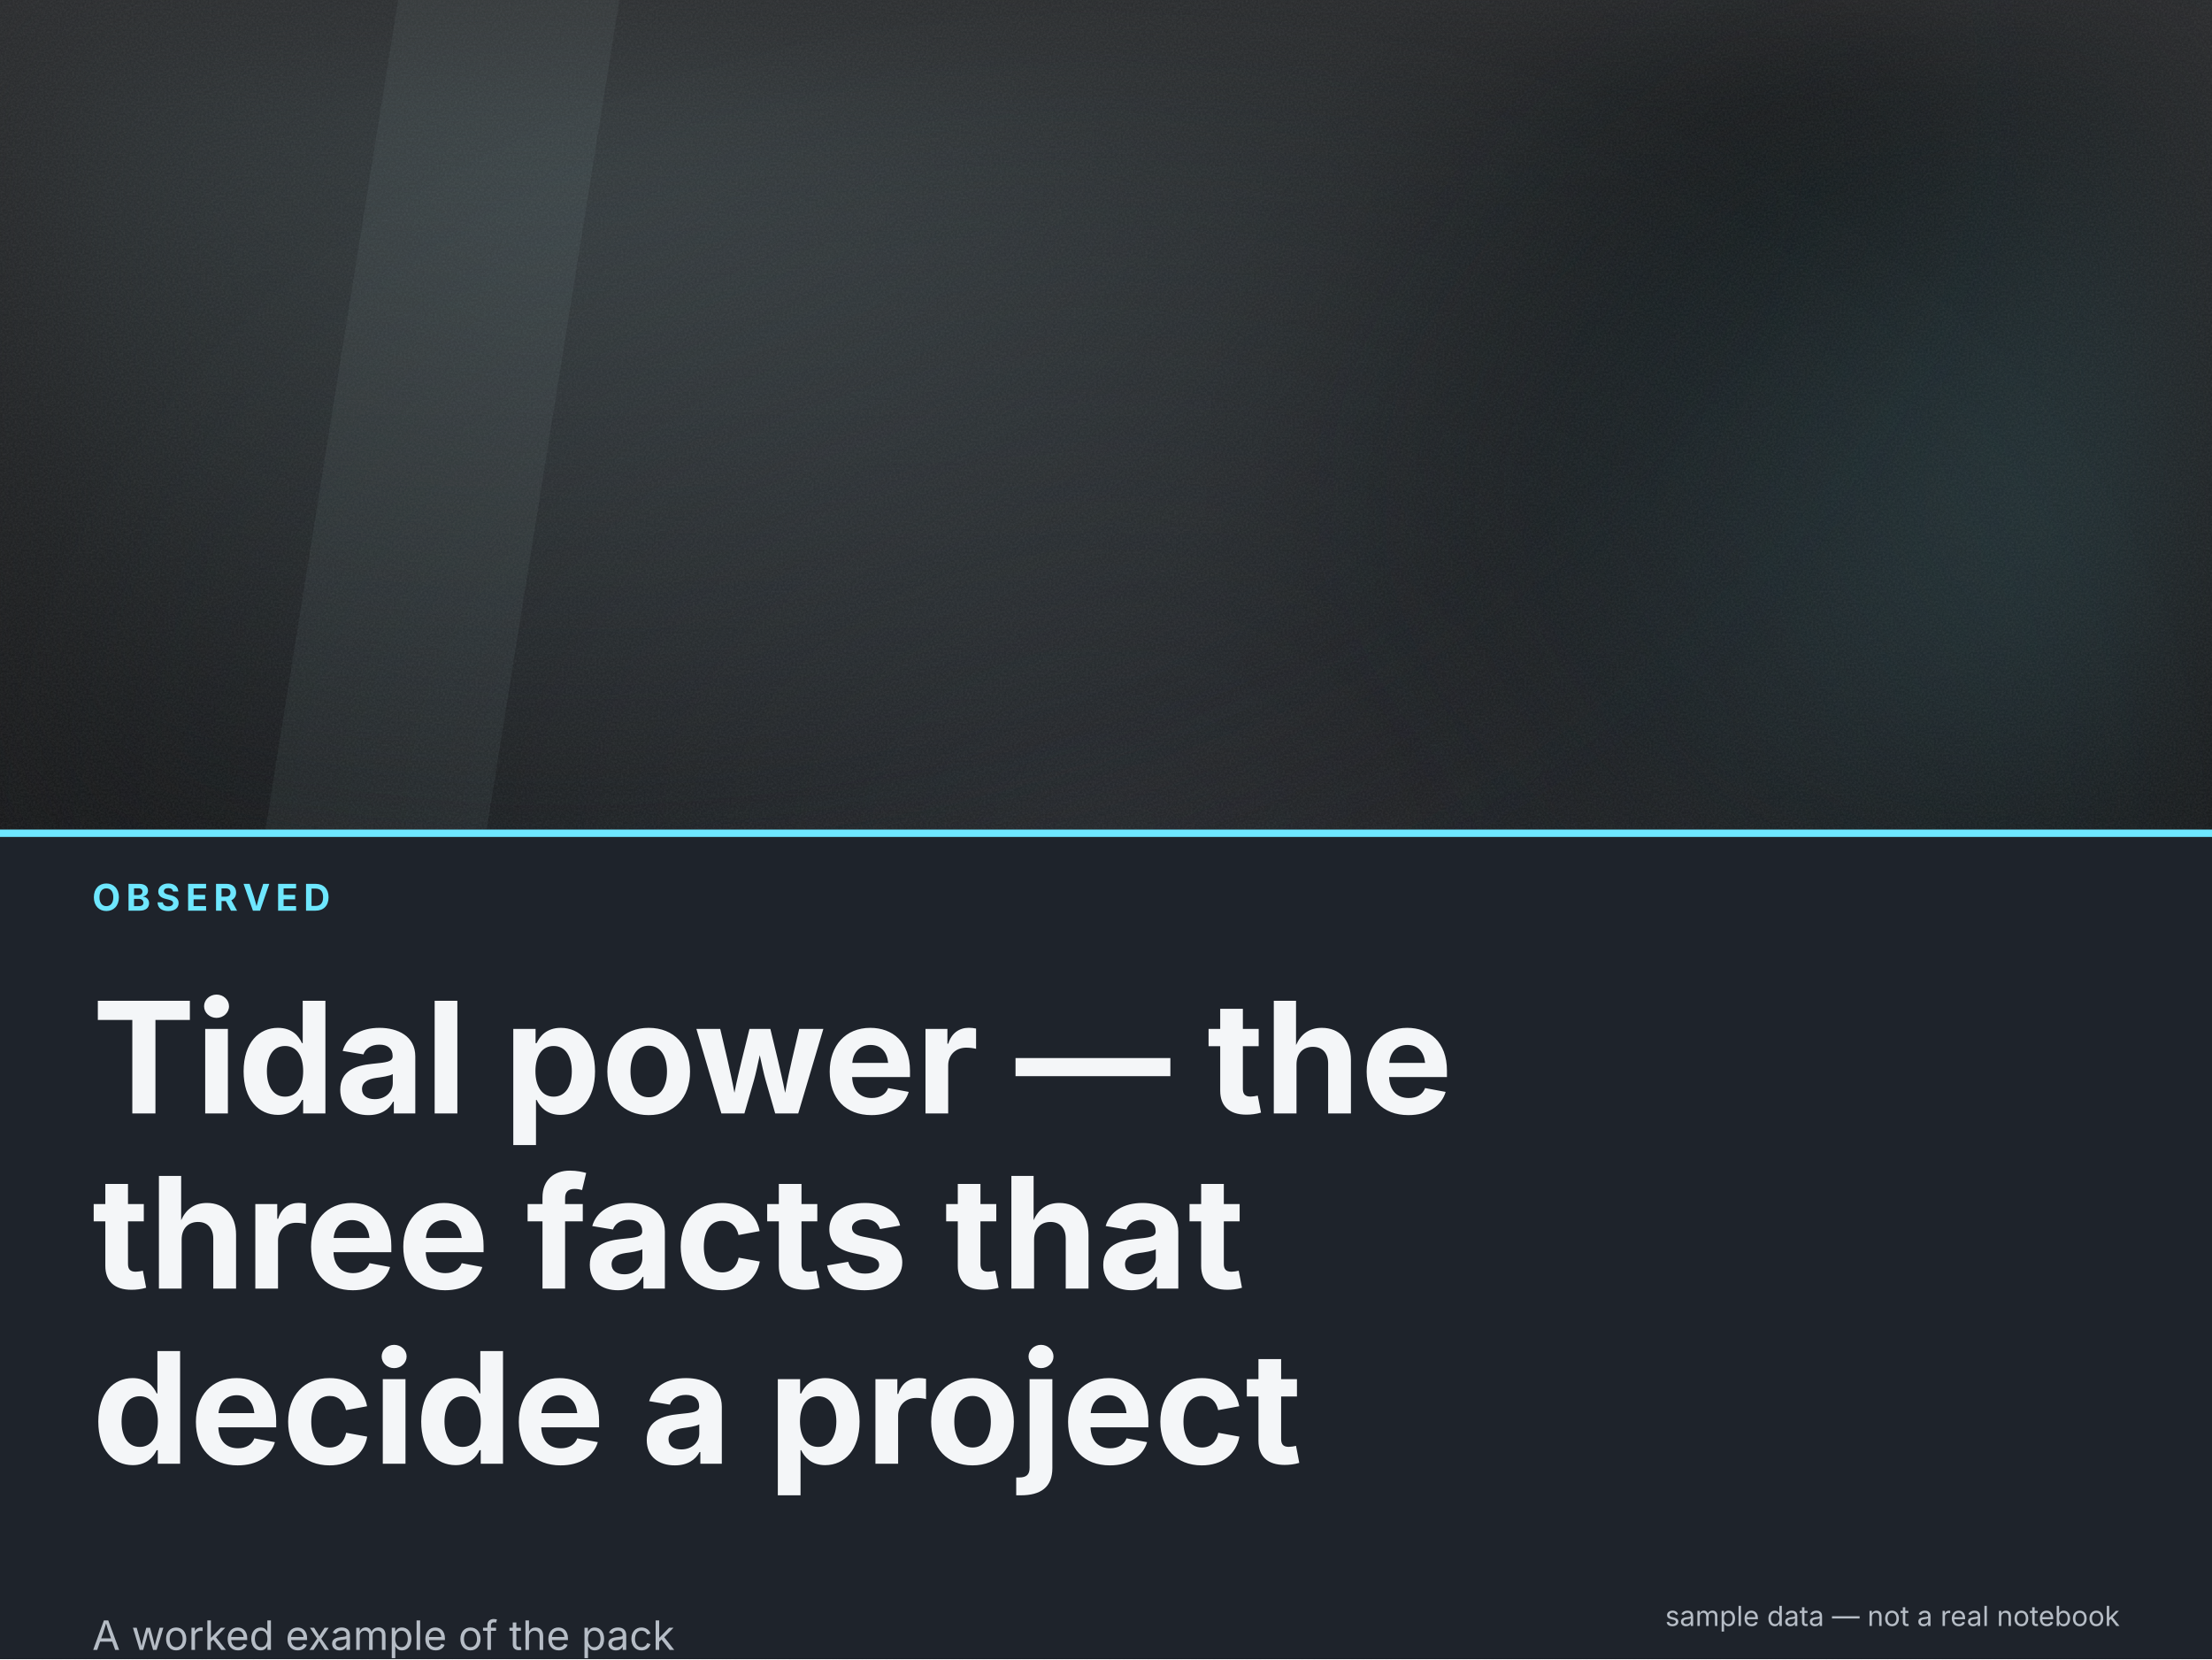
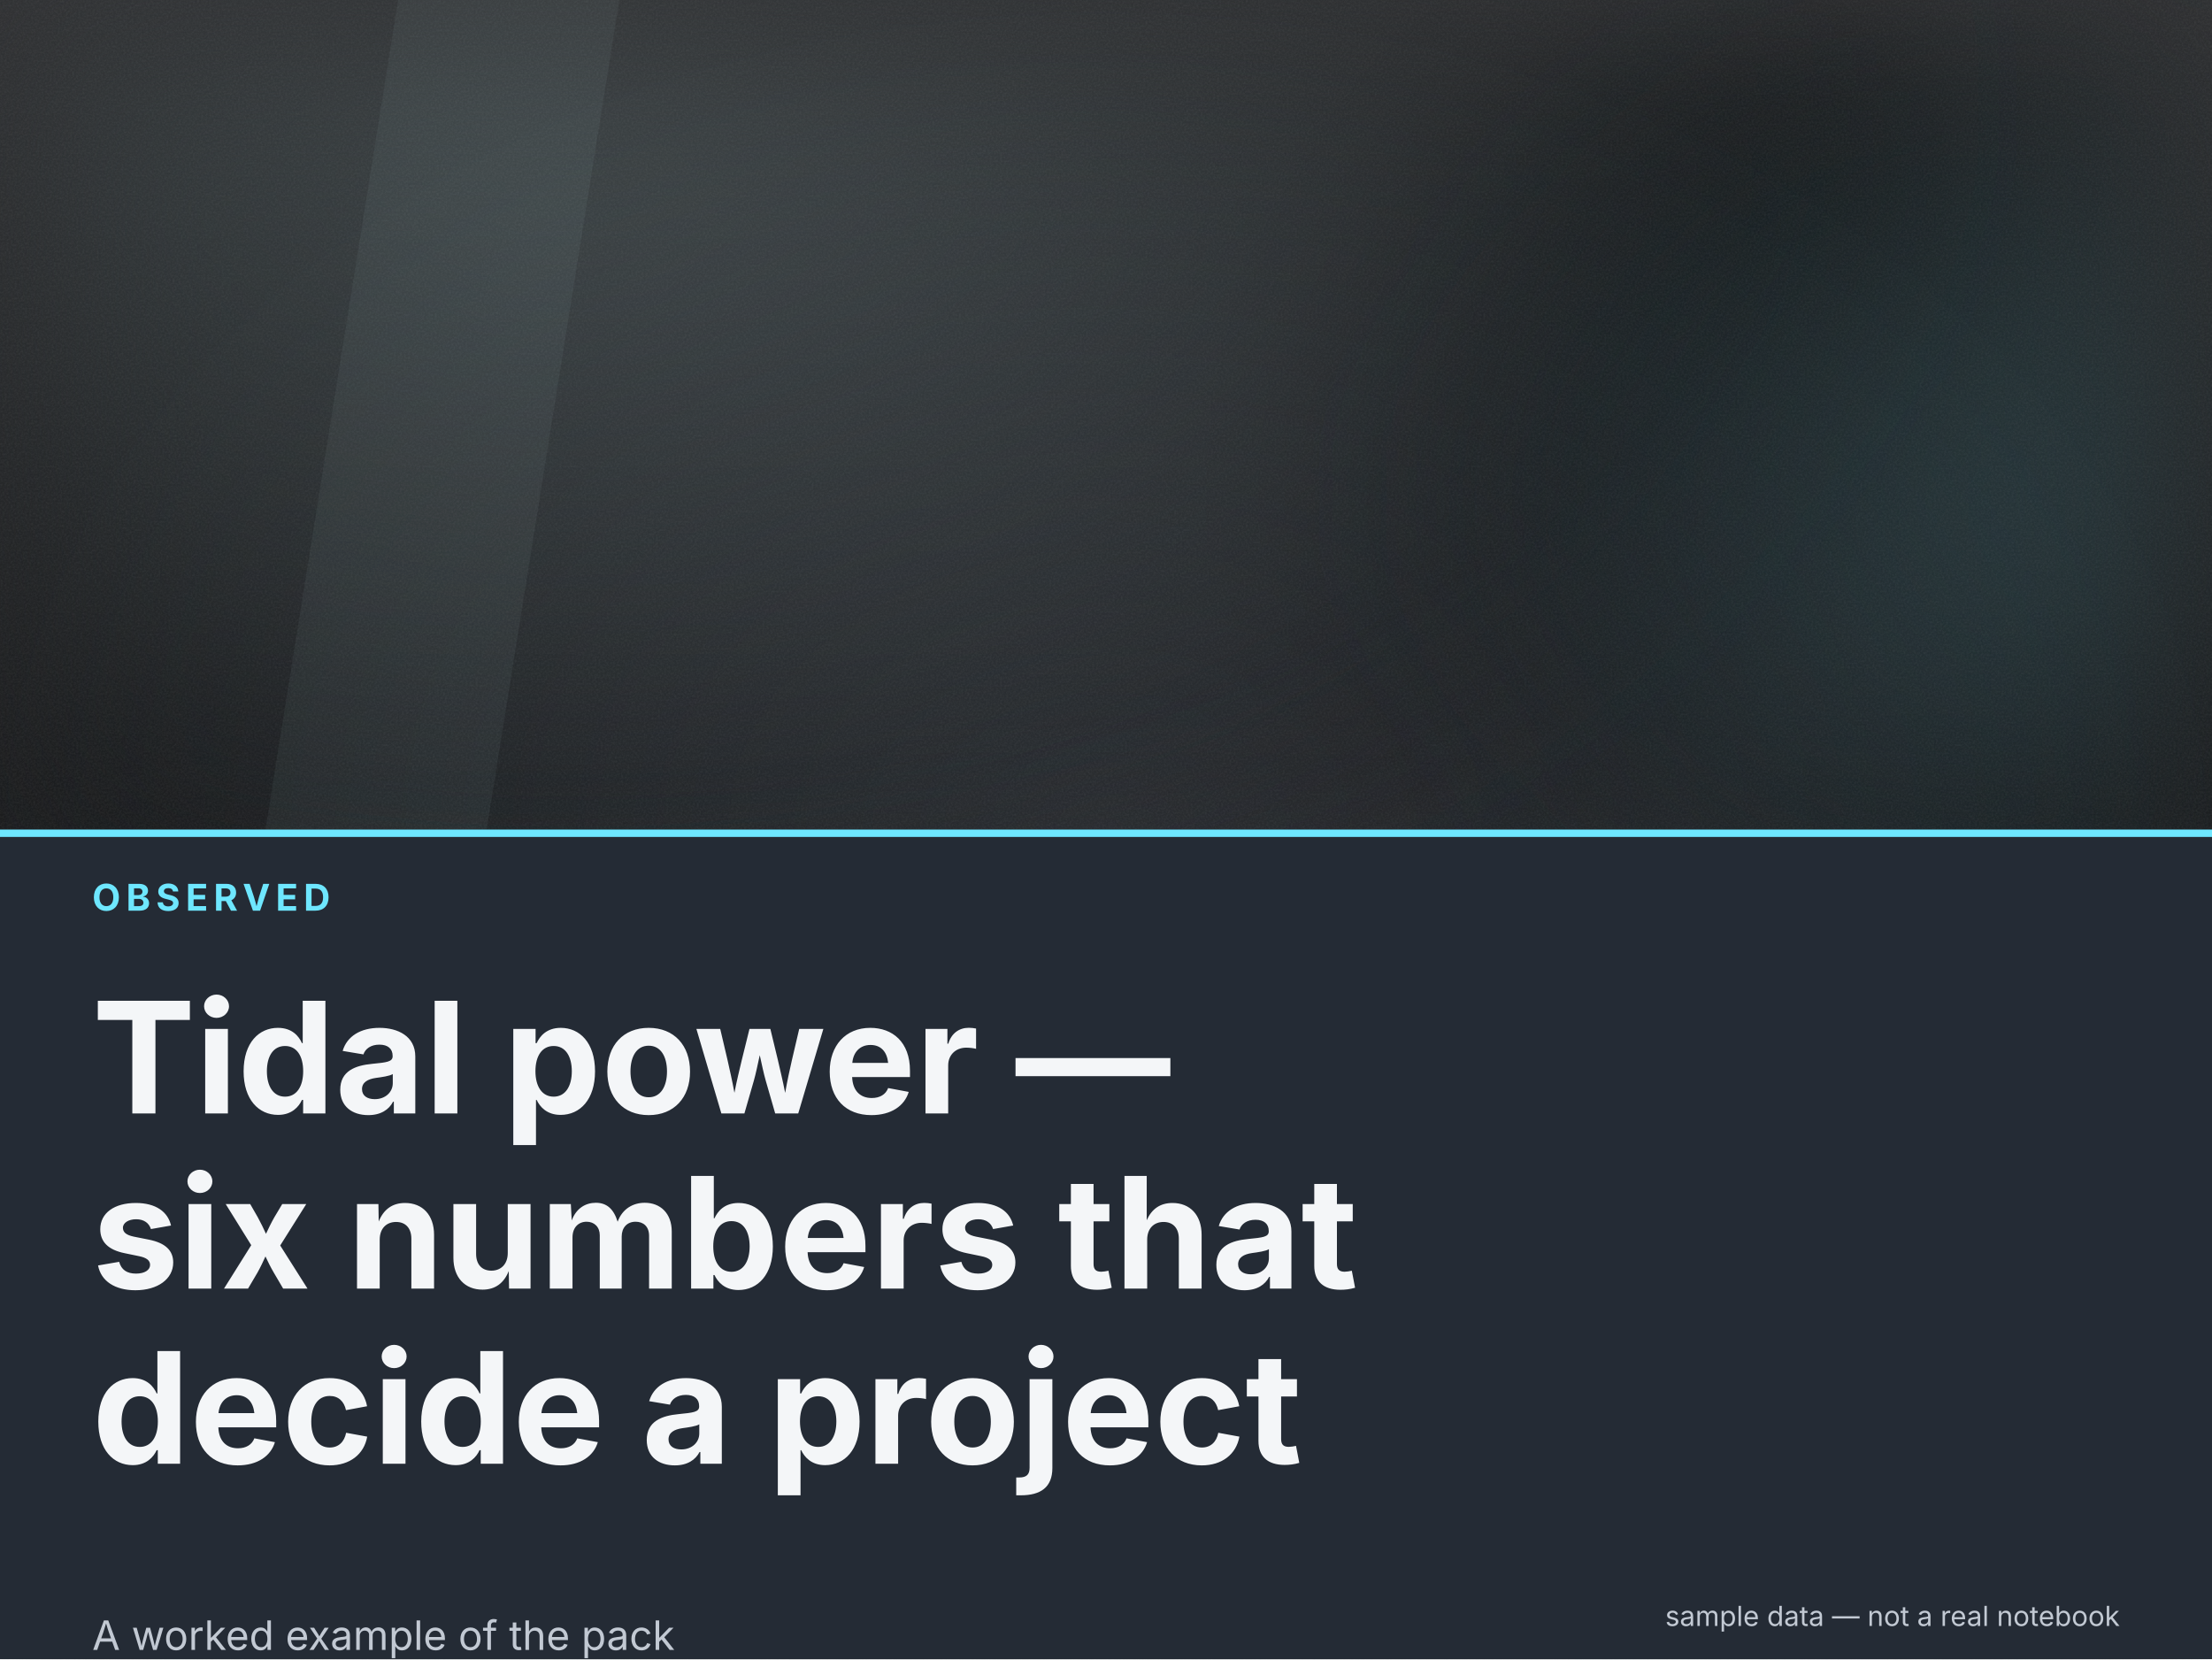
<svg xmlns="http://www.w3.org/2000/svg" width="1200" height="900" viewBox="0 0 1200 900" role="img" aria-labelledby="gfx-title gfx-desc" data-template="cover" data-preset="realistic" data-detail="standard">
  <defs>
    <filter id="grain">
      <feTurbulence type="fractalNoise" baseFrequency="0.9" numOctaves="3" seed="11" stitchTiles="stitch" />
      <feColorMatrix type="saturate" values="0" />
      <feComponentTransfer>
-         <feFuncA type="linear" slope="0.11" />
+         <feFuncA type="linear" slope="0.1" />
      </feComponentTransfer>
    </filter>
    <filter id="soften" x="-40%" y="-60%" width="180%" height="240%">
      <feGaussianBlur stdDeviation="60" />
    </filter>
    <filter id="soft" x="-30%" y="-30%" width="160%" height="170%">
-       <feDropShadow dx="0" dy="10" stdDeviation="18" flood-color="#000000" flood-opacity="0.28" />
+       <feDropShadow dx="0" dy="14" stdDeviation="26" flood-color="#000000" flood-opacity="0.42" />
    </filter>
+     <linearGradient id="cardgloss" x1="0" y1="0" x2="0" y2="1">
+       <stop offset="0" stop-color="#ffffff" stop-opacity="0.10" />
+       <stop offset="0.45" stop-color="#ffffff" stop-opacity="0.02" />
+       <stop offset="1" stop-color="#000000" stop-opacity="0.10" />
+     </linearGradient>
  </defs>
  <linearGradient id="plateBase" x1="0" y1="0" x2="0" y2="1">
-     <stop offset="0" stop-color="#515357" />
-     <stop offset="1" stop-color="#0b0d10" />
+     <stop offset="0" stop-color="#5a5c60" />
+     <stop offset="1" stop-color="#0a0c0f" />
  </linearGradient>
  <rect width="1200" height="900" fill="url(#plateBase)" />
  <radialGradient id="keyLight">
-     <stop offset="0" stop-color="#8ca7ae" />
-     <stop offset="1" stop-color="#0b0d10" />
+     <stop offset="0" stop-color="#9ab3b9" />
+     <stop offset="1" stop-color="#0a0c0f" />
  </radialGradient>
  <ellipse cx="312" cy="54" rx="744" ry="468" fill="url(#keyLight)" opacity="0.55" filter="url(#soften)" />
  <radialGradient id="rimLight">
-     <stop offset="0" stop-color="#4e9eaf" />
-     <stop offset="1" stop-color="#0b0d10" />
+     <stop offset="0" stop-color="#53a8ba" />
+     <stop offset="1" stop-color="#0a0c0f" />
  </radialGradient>
  <ellipse cx="1128" cy="270" rx="360" ry="270" fill="url(#rimLight)" opacity="0.42" filter="url(#soften)" />
-   <linearGradient id="floor" x1="0" y1="0" x2="0" y2="1">
-     <stop offset="0" stop-color="#101317" />
-     <stop offset="1" stop-color="#0b0d10" />
-   </linearGradient>
-   <rect y="594" width="1200" height="306" fill="url(#floor)" />
-   <line x1="0.0" y1="594.0" x2="1200.0" y2="594.0" stroke="#4a93a4" stroke-width="1" opacity="0.35" />
-   <ellipse cx="360" cy="720" rx="360" ry="90" fill="#697d82" opacity="0.20" filter="url(#soften)" />
+   <radialGradient id="pool">
+     <stop offset="0" stop-color="#4a575b" />
+     <stop offset="1" stop-color="#0a0c0f" />
+   </radialGradient>
+   <ellipse cx="600" cy="918" rx="864" ry="306" fill="url(#pool)" opacity="0.55" filter="url(#soften)" />
+   <ellipse cx="600" cy="594" rx="744" ry="90" fill="#67787d" opacity="0.22" filter="url(#soften)" />
+   <line x1="0.0" y1="594.0" x2="1200.0" y2="594.0" stroke="#458998" stroke-width="1" opacity="0.10" />
  <radialGradient id="vig">
    <stop offset="0" stop-color="#1f2227" />
    <stop offset="1" stop-color="#000000" />
  </radialGradient>
  <rect width="1200" height="900" fill="url(#vig)" opacity="0.50" />
  <rect width="1200" height="900" filter="url(#grain)" opacity="0.9" />
  <path d="M216 0 L 336 0 L 192 900 L 72 900" fill="#d3f7ff" opacity="0.05" />
-   <rect x="0.0" y="450.0" width="1200.0" height="450.0" fill="#1e232b" />
+   <rect x="0.0" y="450.0" width="1200.0" height="450.0" fill="#242b35" />
  <rect x="0.0" y="450.0" width="1200.0" height="4.0" fill="#6ee7ff" />
  <text x="50.0" y="494.0" font-family="'Inter var','Inter','DejaVu Sans','Helvetica Neue',Arial,sans-serif" font-size="20" font-weight="700" fill="#6ee7ff" letter-spacing="3">OBSERVED</text>
-   <text x="50.0" y="604.0" font-family="'Inter var','Inter','DejaVu Sans','Helvetica Neue',Arial,sans-serif" font-size="84" font-weight="700" fill="#f4f6f8">Tidal power — the</text>
-   <text x="50.0" y="699.0" font-family="'Inter var','Inter','DejaVu Sans','Helvetica Neue',Arial,sans-serif" font-size="84" font-weight="700" fill="#f4f6f8">three facts that</text>
+   <text x="50.0" y="604.0" font-family="'Inter var','Inter','DejaVu Sans','Helvetica Neue',Arial,sans-serif" font-size="84" font-weight="700" fill="#f4f6f8">Tidal power —</text>
+   <text x="50.0" y="699.0" font-family="'Inter var','Inter','DejaVu Sans','Helvetica Neue',Arial,sans-serif" font-size="84" font-weight="700" fill="#f4f6f8">six numbers that</text>
  <text x="50.0" y="794.0" font-family="'Inter var','Inter','DejaVu Sans','Helvetica Neue',Arial,sans-serif" font-size="84" font-weight="700" fill="#f4f6f8">decide a project</text>
-   <text x="50.0" y="895.0" font-family="'Inter var','Inter','DejaVu Sans','Helvetica Neue',Arial,sans-serif" font-size="22" font-weight="400" fill="#b6bdc6">A worked example of the pack</text>
-   <text x="1150.0" y="882.0" font-family="'Inter var','Inter','DejaVu Sans','Helvetica Neue',Arial,sans-serif" font-size="15" font-weight="400" fill="#b6bdc6" text-anchor="end">sample data — not a real notebook</text>
+   <text x="50.0" y="895.0" font-family="'Inter var','Inter','DejaVu Sans','Helvetica Neue',Arial,sans-serif" font-size="22" font-weight="400" fill="#c2c9d3">A worked example of the pack</text>
+   <text x="1150.0" y="882.0" font-family="'Inter var','Inter','DejaVu Sans','Helvetica Neue',Arial,sans-serif" font-size="15" font-weight="400" fill="#c2c9d3" text-anchor="end">sample data — not a real notebook</text>
</svg>
